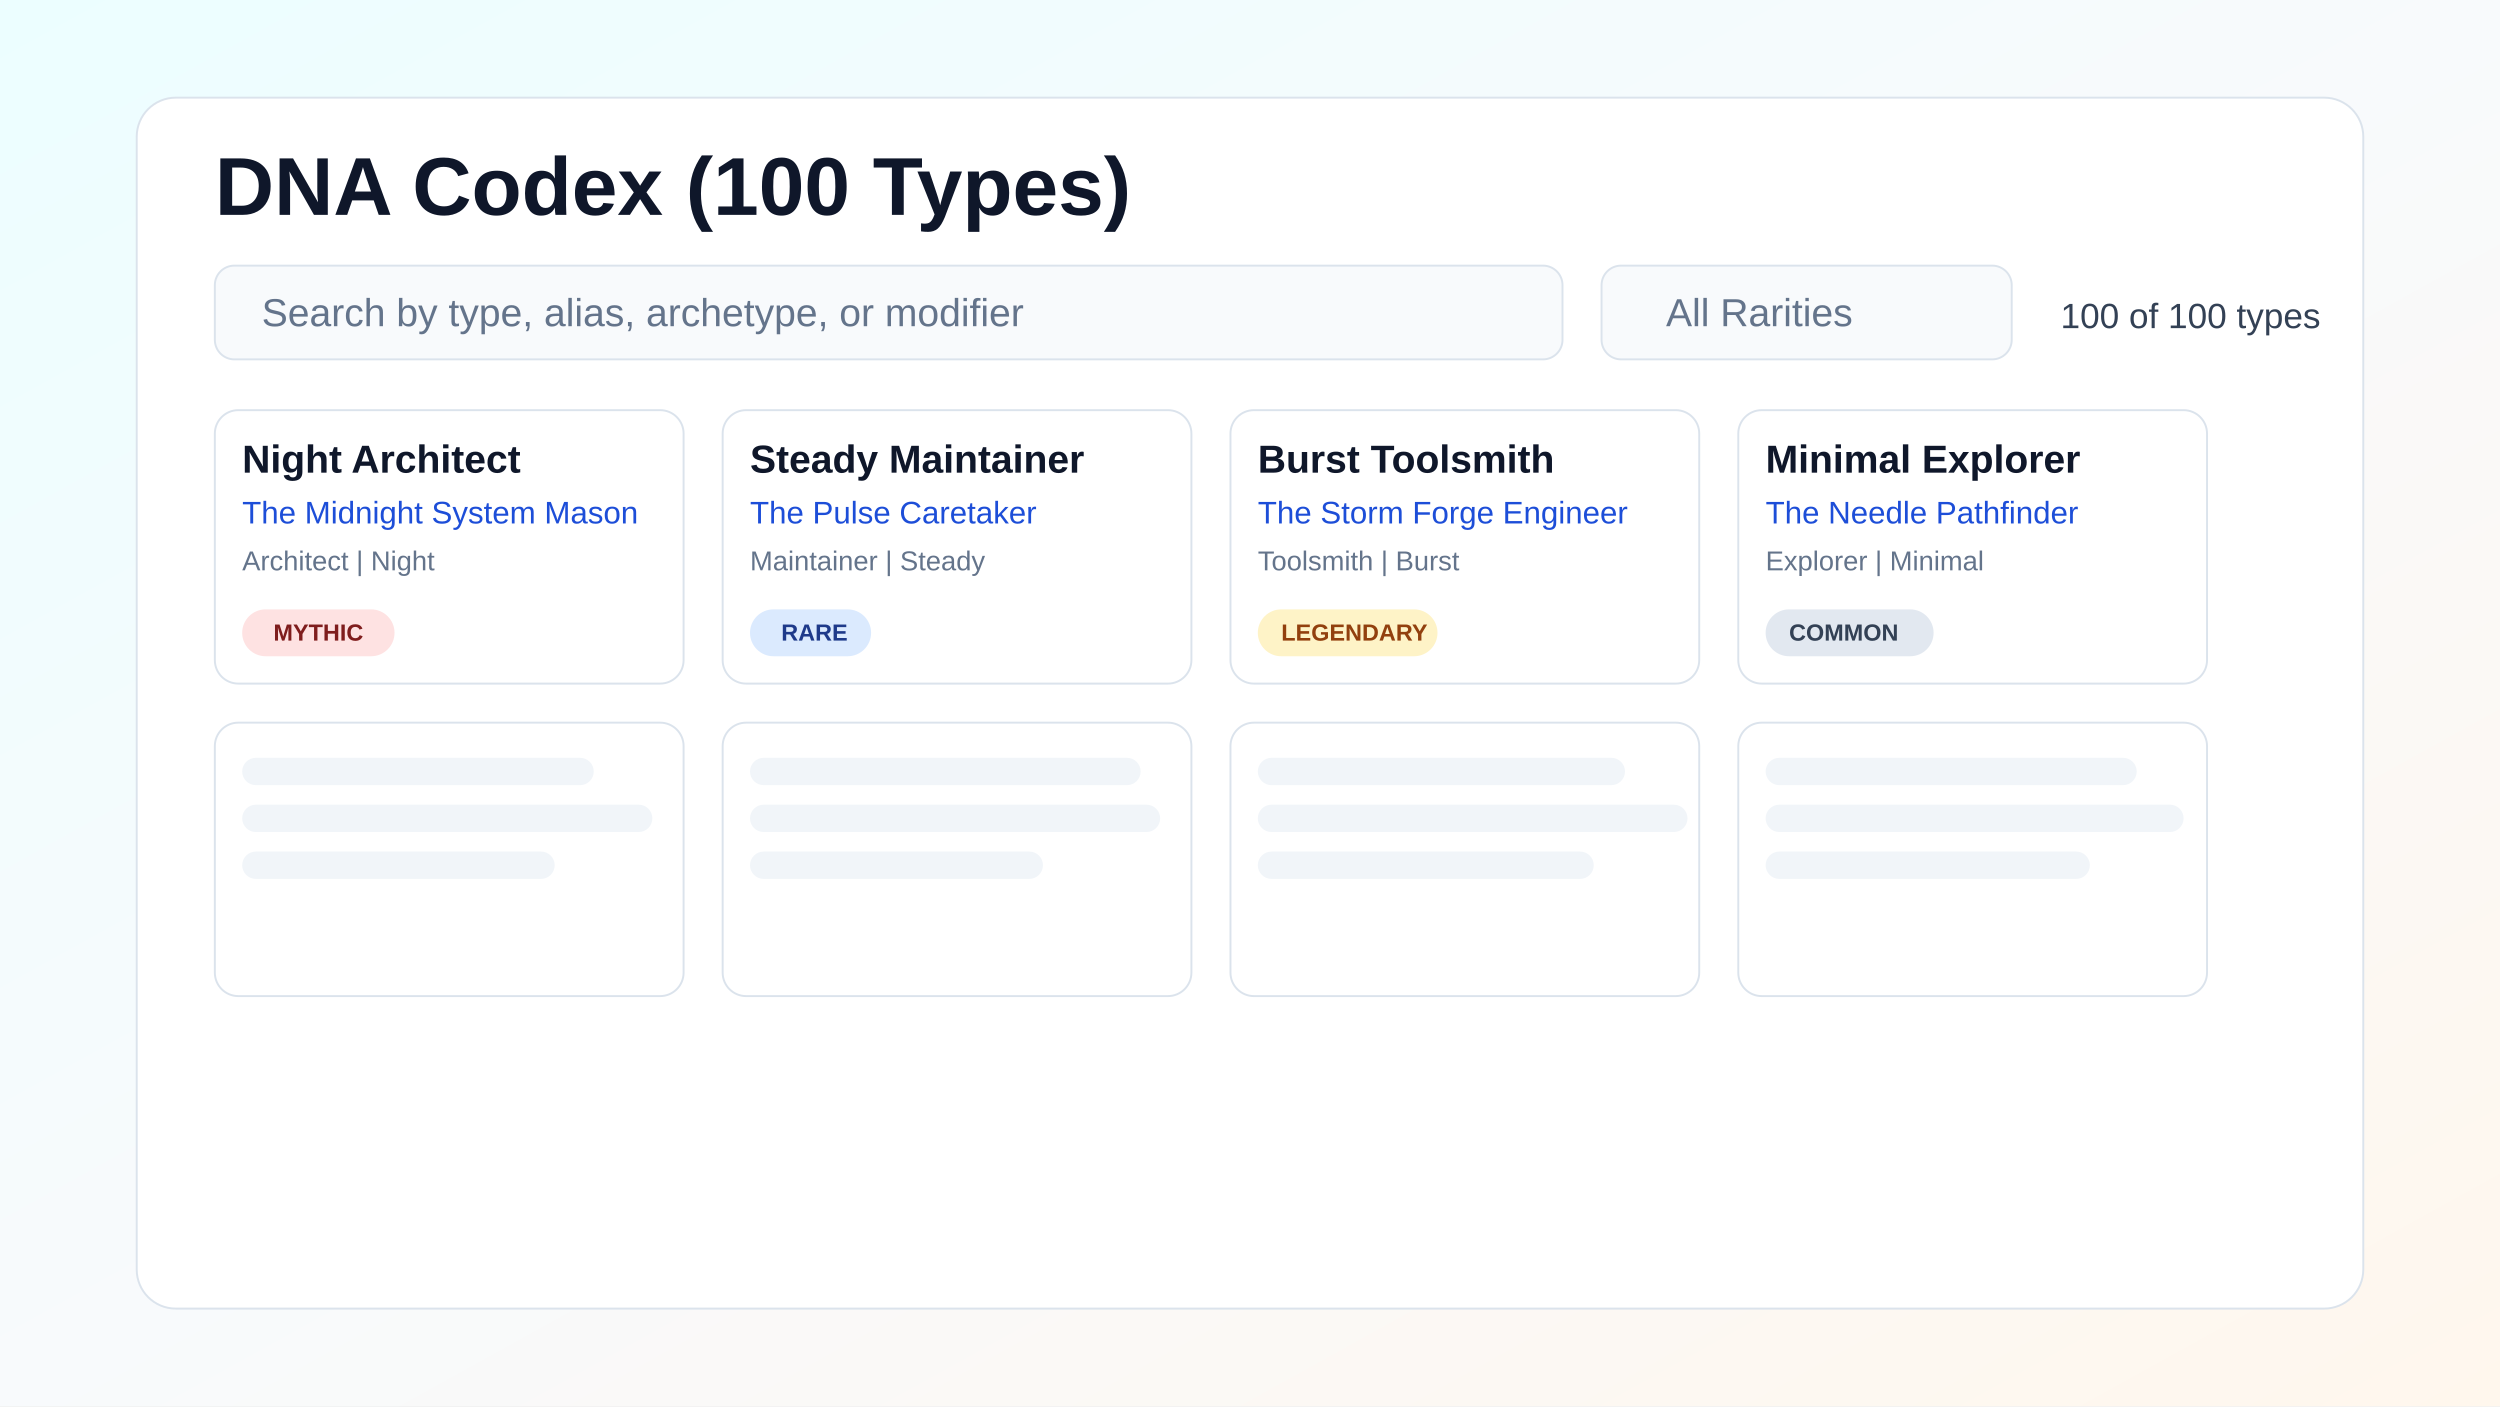
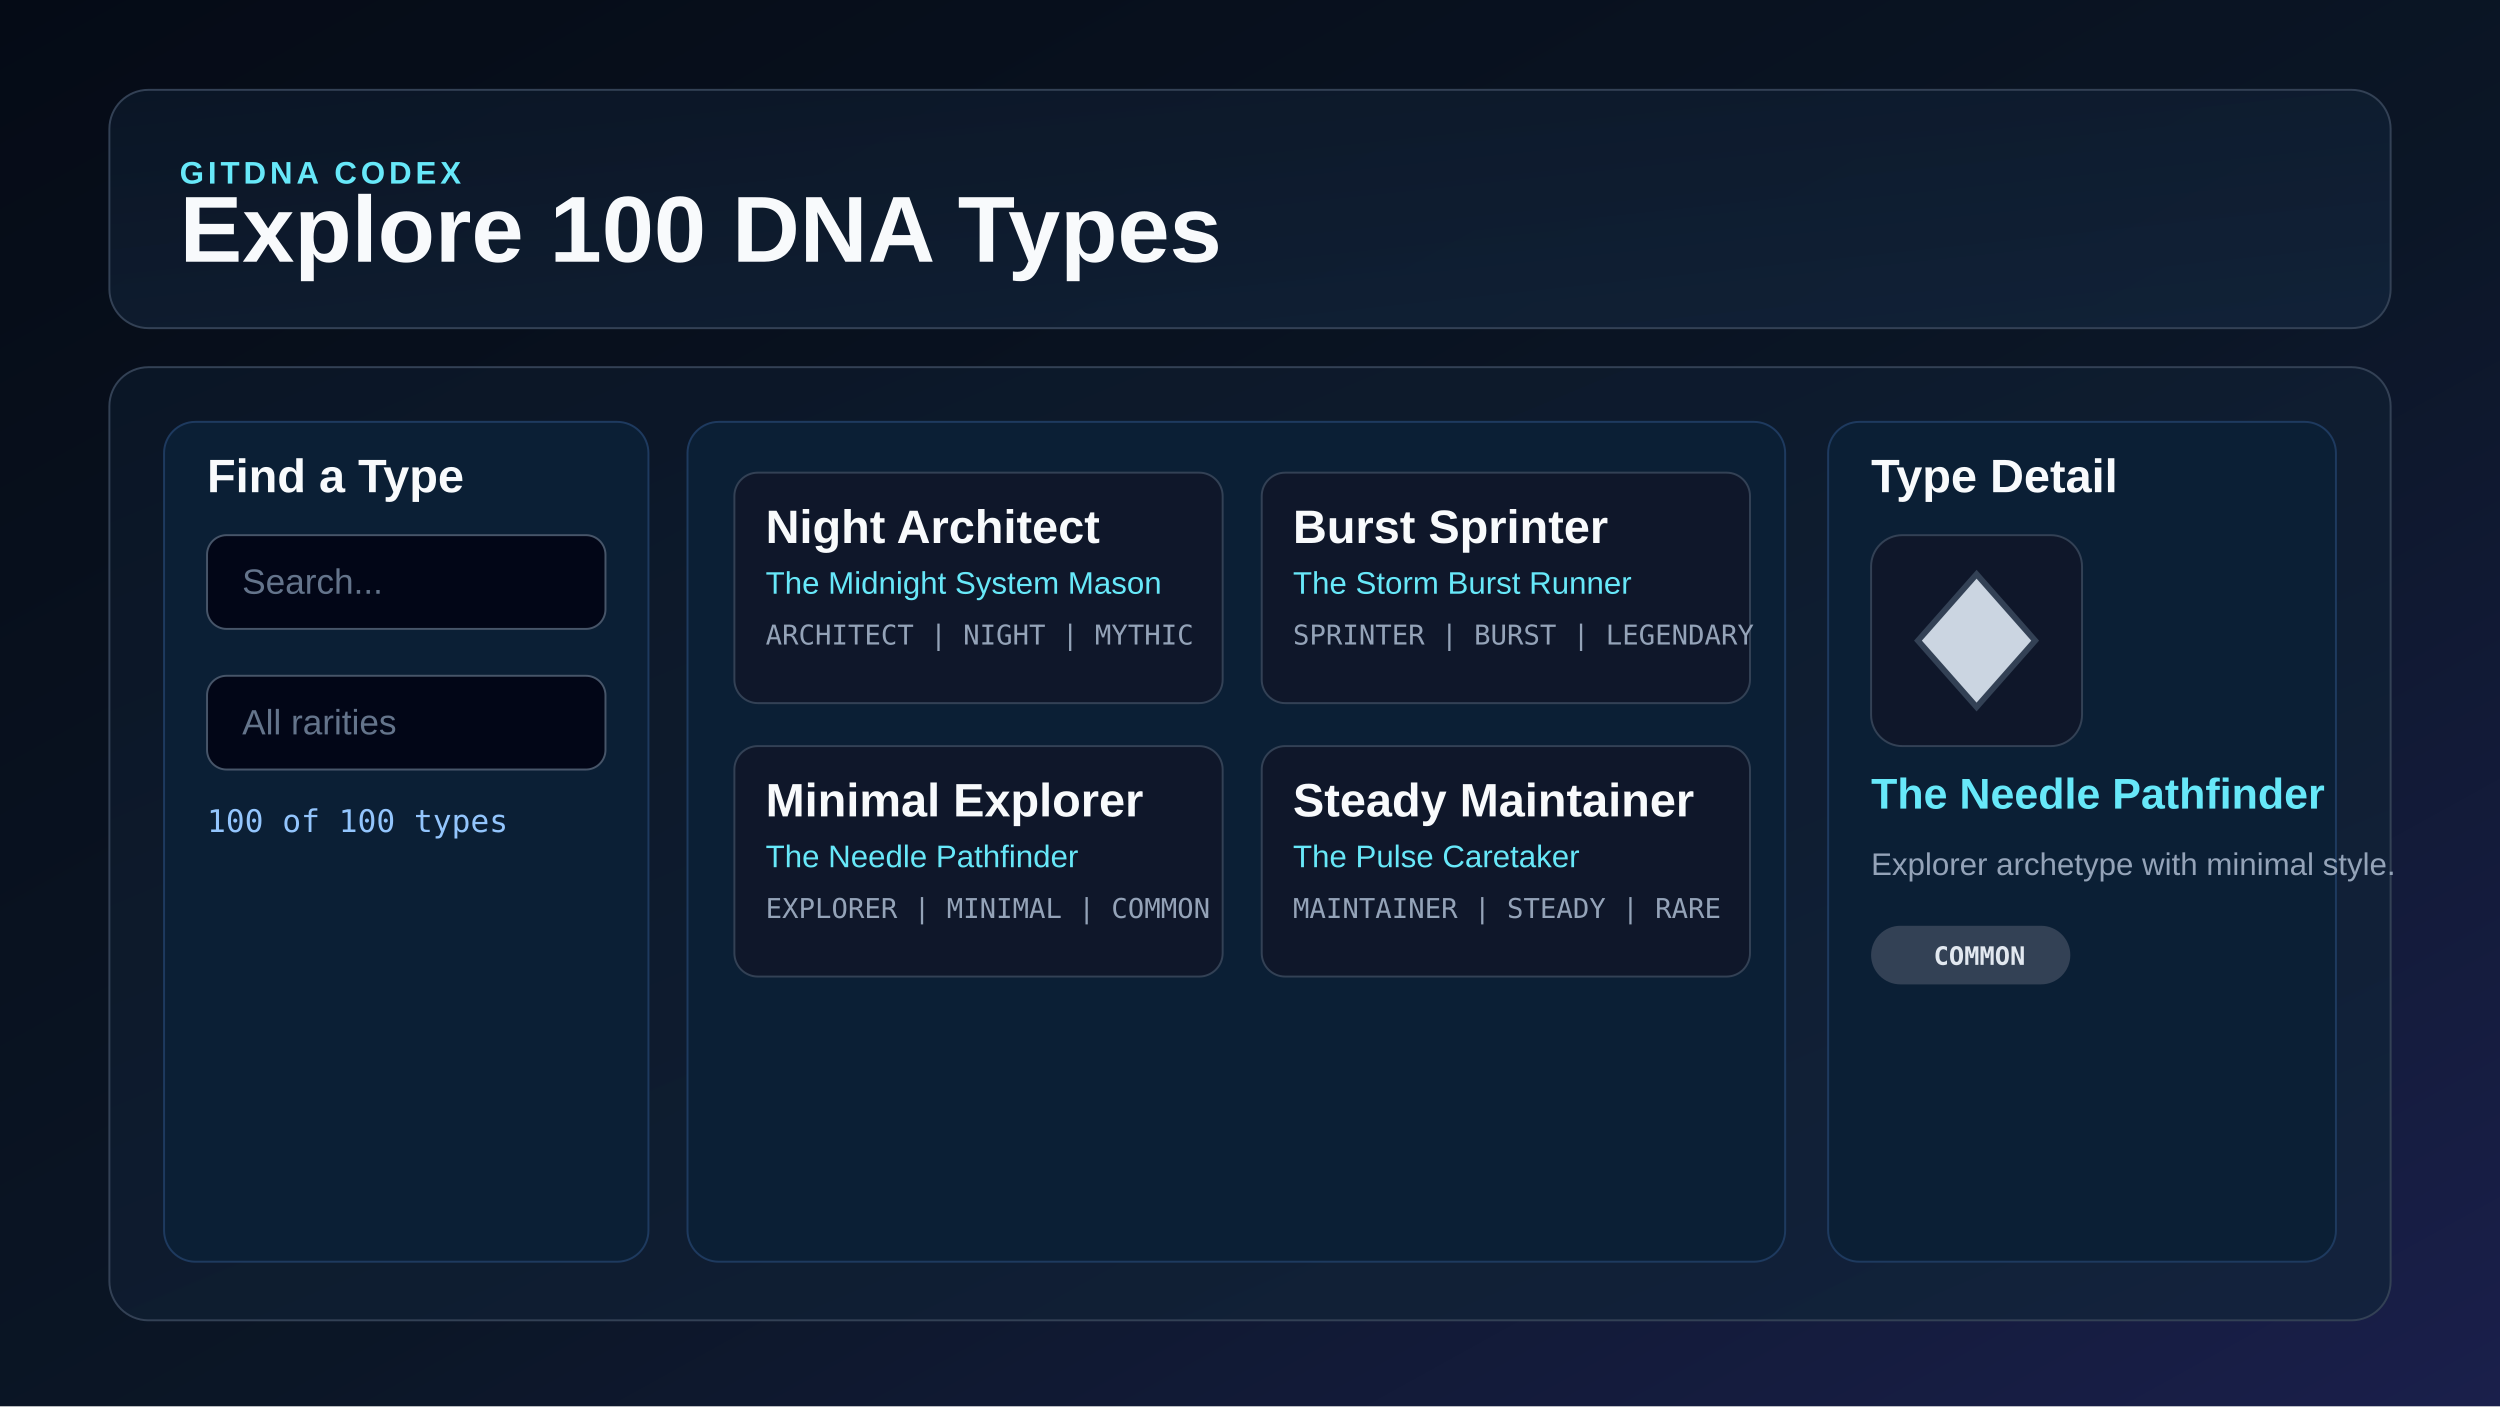
<svg xmlns="http://www.w3.org/2000/svg" width="1280" height="720" viewBox="0 0 1280 720" role="img" aria-label="GitDNA codex screenshot">
  <defs>
    <linearGradient id="bg" x1="0" y1="0" x2="1" y2="1">
-       <stop offset="0%" stop-color="#ecfeff" />
-       <stop offset="50%" stop-color="#f8fafc" />
-       <stop offset="100%" stop-color="#fff7ed" />
+       <stop offset="0%" stop-color="#050b16" />
+       <stop offset="55%" stop-color="#0b1626" />
+       <stop offset="100%" stop-color="#1a1f4b" />
+     </linearGradient>
+     <linearGradient id="panel" x1="0" y1="0" x2="1" y2="1">
+       <stop offset="0%" stop-color="#0b1626" stop-opacity="0.94" />
+       <stop offset="100%" stop-color="#12243b" stop-opacity="0.82" />
    </linearGradient>
  </defs>
  <rect width="1280" height="720" fill="url(#bg)" />
-   <rect x="70" y="50" width="1140" height="620" rx="20" fill="#fff" stroke="#dbe3ec" />
-   <text x="110" y="110" fill="#0f172a" font-size="42" font-family="Space Grotesk, Arial, sans-serif" font-weight="700">DNA Codex (100 Types)</text>
-   <rect x="110" y="136" width="690" height="48" rx="10" fill="#f8fafc" stroke="#dbe3ec" />
-   <text x="134" y="167" fill="#64748b" font-size="20" font-family="IBM Plex Sans, Arial, sans-serif">Search by type, alias, archetype, or modifier</text>
-   <rect x="820" y="136" width="210" height="48" rx="10" fill="#f8fafc" stroke="#dbe3ec" />
-   <text x="853" y="167" fill="#64748b" font-size="20" font-family="IBM Plex Sans, Arial, sans-serif">All Rarities</text>
-   <text x="1055" y="168" fill="#334155" font-size="18" font-family="IBM Plex Sans, Arial, sans-serif">100 of 100 types</text>
-   <g transform="translate(110,210)">
-     <rect width="240" height="140" rx="12" fill="#fff" stroke="#dbe3ec" />
-     <text x="14" y="32" fill="#0f172a" font-size="20" font-family="Space Grotesk, Arial, sans-serif" font-weight="700">Night Architect</text>
-     <text x="14" y="58" fill="#1d4ed8" font-size="16" font-family="IBM Plex Sans, Arial, sans-serif">The Midnight System Mason</text>
-     <text x="14" y="82" fill="#64748b" font-size="14" font-family="IBM Plex Sans, Arial, sans-serif">Architect | Night</text>
-     <rect x="14" y="102" width="78" height="24" rx="12" fill="#fee2e2" />
-     <text x="30" y="118" fill="#7f1d1d" font-size="12" font-family="IBM Plex Sans, Arial, sans-serif" font-weight="700">MYTHIC</text>
+   <rect x="56" y="46" width="1168" height="122" rx="20" fill="url(#panel)" stroke="#334155" />
+   <text x="92" y="94" fill="#67e8f9" font-size="16" letter-spacing="2" font-family="IBM Plex Sans, Arial, sans-serif" font-weight="700">GITDNA CODEX</text>
+   <text x="92" y="134" fill="#f8fafc" font-size="48" font-family="Space Grotesk, Arial, sans-serif" font-weight="700">Explore 100 DNA Types</text>
+   <rect x="56" y="188" width="1168" height="488" rx="20" fill="url(#panel)" stroke="#334155" />
+   <rect x="84" y="216" width="248" height="430" rx="16" fill="#0b1f35" stroke="#1e3a5f" />
+   <text x="106" y="252" fill="#f8fafc" font-size="24" font-family="Space Grotesk, Arial, sans-serif" font-weight="700">Find a Type</text>
+   <rect x="106" y="274" width="204" height="48" rx="10" fill="#020617" stroke="#475569" />
+   <text x="124" y="304" fill="#64748b" font-size="18" font-family="IBM Plex Sans, Arial, sans-serif">Search...</text>
+   <rect x="106" y="346" width="204" height="48" rx="10" fill="#020617" stroke="#475569" />
+   <text x="124" y="376" fill="#64748b" font-size="18" font-family="IBM Plex Sans, Arial, sans-serif">All rarities</text>
+   <text x="106" y="426" fill="#93c5fd" font-size="16" font-family="JetBrains Mono, monospace">100 of 100 types</text>
+   <rect x="352" y="216" width="562" height="430" rx="16" fill="#0b1f35" stroke="#1e3a5f" />
+   <g transform="translate(376,242)">
+     <rect width="250" height="118" rx="12" fill="#0f172a" stroke="#334155" />
+     <text x="16" y="36" fill="#f8fafc" font-size="24" font-family="Space Grotesk, Arial, sans-serif" font-weight="700">Night Architect</text>
+     <text x="16" y="62" fill="#67e8f9" font-size="16" font-family="IBM Plex Sans, Arial, sans-serif">The Midnight System Mason</text>
+     <text x="16" y="88" fill="#94a3b8" font-size="14" font-family="JetBrains Mono, monospace">ARCHITECT | NIGHT | MYTHIC</text>
  </g>
-   <g transform="translate(370,210)">
-     <rect width="240" height="140" rx="12" fill="#fff" stroke="#dbe3ec" />
-     <text x="14" y="32" fill="#0f172a" font-size="20" font-family="Space Grotesk, Arial, sans-serif" font-weight="700">Steady Maintainer</text>
-     <text x="14" y="58" fill="#1d4ed8" font-size="16" font-family="IBM Plex Sans, Arial, sans-serif">The Pulse Caretaker</text>
-     <text x="14" y="82" fill="#64748b" font-size="14" font-family="IBM Plex Sans, Arial, sans-serif">Maintainer | Steady</text>
-     <rect x="14" y="102" width="62" height="24" rx="12" fill="#dbeafe" />
-     <text x="30" y="118" fill="#1e3a8a" font-size="12" font-family="IBM Plex Sans, Arial, sans-serif" font-weight="700">RARE</text>
+   <g transform="translate(646,242)">
+     <rect width="250" height="118" rx="12" fill="#0f172a" stroke="#334155" />
+     <text x="16" y="36" fill="#f8fafc" font-size="24" font-family="Space Grotesk, Arial, sans-serif" font-weight="700">Burst Sprinter</text>
+     <text x="16" y="62" fill="#67e8f9" font-size="16" font-family="IBM Plex Sans, Arial, sans-serif">The Storm Burst Runner</text>
+     <text x="16" y="88" fill="#94a3b8" font-size="14" font-family="JetBrains Mono, monospace">SPRINTER | BURST | LEGENDARY</text>
  </g>
-   <g transform="translate(630,210)">
-     <rect width="240" height="140" rx="12" fill="#fff" stroke="#dbe3ec" />
-     <text x="14" y="32" fill="#0f172a" font-size="20" font-family="Space Grotesk, Arial, sans-serif" font-weight="700">Burst Toolsmith</text>
-     <text x="14" y="58" fill="#1d4ed8" font-size="16" font-family="IBM Plex Sans, Arial, sans-serif">The Storm Forge Engineer</text>
-     <text x="14" y="82" fill="#64748b" font-size="14" font-family="IBM Plex Sans, Arial, sans-serif">Toolsmith | Burst</text>
-     <rect x="14" y="102" width="92" height="24" rx="12" fill="#fef3c7" />
-     <text x="26" y="118" fill="#92400e" font-size="12" font-family="IBM Plex Sans, Arial, sans-serif" font-weight="700">LEGENDARY</text>
+   <g transform="translate(376,382)">
+     <rect width="250" height="118" rx="12" fill="#0f172a" stroke="#334155" />
+     <text x="16" y="36" fill="#f8fafc" font-size="24" font-family="Space Grotesk, Arial, sans-serif" font-weight="700">Minimal Explorer</text>
+     <text x="16" y="62" fill="#67e8f9" font-size="16" font-family="IBM Plex Sans, Arial, sans-serif">The Needle Pathfinder</text>
+     <text x="16" y="88" fill="#94a3b8" font-size="14" font-family="JetBrains Mono, monospace">EXPLORER | MINIMAL | COMMON</text>
  </g>
-   <g transform="translate(890,210)">
-     <rect width="240" height="140" rx="12" fill="#fff" stroke="#dbe3ec" />
-     <text x="14" y="32" fill="#0f172a" font-size="20" font-family="Space Grotesk, Arial, sans-serif" font-weight="700">Minimal Explorer</text>
-     <text x="14" y="58" fill="#1d4ed8" font-size="16" font-family="IBM Plex Sans, Arial, sans-serif">The Needle Pathfinder</text>
-     <text x="14" y="82" fill="#64748b" font-size="14" font-family="IBM Plex Sans, Arial, sans-serif">Explorer | Minimal</text>
-     <rect x="14" y="102" width="86" height="24" rx="12" fill="#e2e8f0" />
-     <text x="26" y="118" fill="#334155" font-size="12" font-family="IBM Plex Sans, Arial, sans-serif" font-weight="700">COMMON</text>
+   <g transform="translate(646,382)">
+     <rect width="250" height="118" rx="12" fill="#0f172a" stroke="#334155" />
+     <text x="16" y="36" fill="#f8fafc" font-size="24" font-family="Space Grotesk, Arial, sans-serif" font-weight="700">Steady Maintainer</text>
+     <text x="16" y="62" fill="#67e8f9" font-size="16" font-family="IBM Plex Sans, Arial, sans-serif">The Pulse Caretaker</text>
+     <text x="16" y="88" fill="#94a3b8" font-size="14" font-family="JetBrains Mono, monospace">MAINTAINER | STEADY | RARE</text>
  </g>
-   <g transform="translate(110,370)">
-     <rect width="240" height="140" rx="12" fill="#fff" stroke="#dbe3ec" />
-     <rect x="14" y="18" width="180" height="14" rx="7" fill="#f1f5f9" />
-     <rect x="14" y="42" width="210" height="14" rx="7" fill="#f1f5f9" />
-     <rect x="14" y="66" width="160" height="14" rx="7" fill="#f1f5f9" />
-   </g>
-   <g transform="translate(370,370)">
-     <rect width="240" height="140" rx="12" fill="#fff" stroke="#dbe3ec" />
-     <rect x="14" y="18" width="200" height="14" rx="7" fill="#f1f5f9" />
-     <rect x="14" y="42" width="210" height="14" rx="7" fill="#f1f5f9" />
-     <rect x="14" y="66" width="150" height="14" rx="7" fill="#f1f5f9" />
-   </g>
-   <g transform="translate(630,370)">
-     <rect width="240" height="140" rx="12" fill="#fff" stroke="#dbe3ec" />
-     <rect x="14" y="18" width="188" height="14" rx="7" fill="#f1f5f9" />
-     <rect x="14" y="42" width="220" height="14" rx="7" fill="#f1f5f9" />
-     <rect x="14" y="66" width="172" height="14" rx="7" fill="#f1f5f9" />
-   </g>
-   <g transform="translate(890,370)">
-     <rect width="240" height="140" rx="12" fill="#fff" stroke="#dbe3ec" />
-     <rect x="14" y="18" width="190" height="14" rx="7" fill="#f1f5f9" />
-     <rect x="14" y="42" width="214" height="14" rx="7" fill="#f1f5f9" />
-     <rect x="14" y="66" width="166" height="14" rx="7" fill="#f1f5f9" />
-   </g>
+   <rect x="936" y="216" width="260" height="430" rx="16" fill="#0b1f35" stroke="#1e3a5f" />
+   <text x="958" y="252" fill="#f8fafc" font-size="24" font-family="Space Grotesk, Arial, sans-serif" font-weight="700">Type Detail</text>
+   <rect x="958" y="274" width="108" height="108" rx="16" fill="#0f172a" stroke="#334155" />
+   <polygon points="1012,294 1042,328 1012,362 982,328" fill="#cbd5e1" stroke="#334155" stroke-width="3" />
+   <text x="958" y="414" fill="#67e8f9" font-size="22" font-family="IBM Plex Sans, Arial, sans-serif" font-weight="700">The Needle Pathfinder</text>
+   <text x="958" y="448" fill="#94a3b8" font-size="16" font-family="IBM Plex Sans, Arial, sans-serif">Explorer archetype with minimal style.</text>
+   <rect x="958" y="474" width="102" height="30" rx="15" fill="#334155" />
+   <text x="990" y="494" fill="#e2e8f0" font-size="13" font-family="JetBrains Mono, monospace" font-weight="700">COMMON</text>
</svg>
